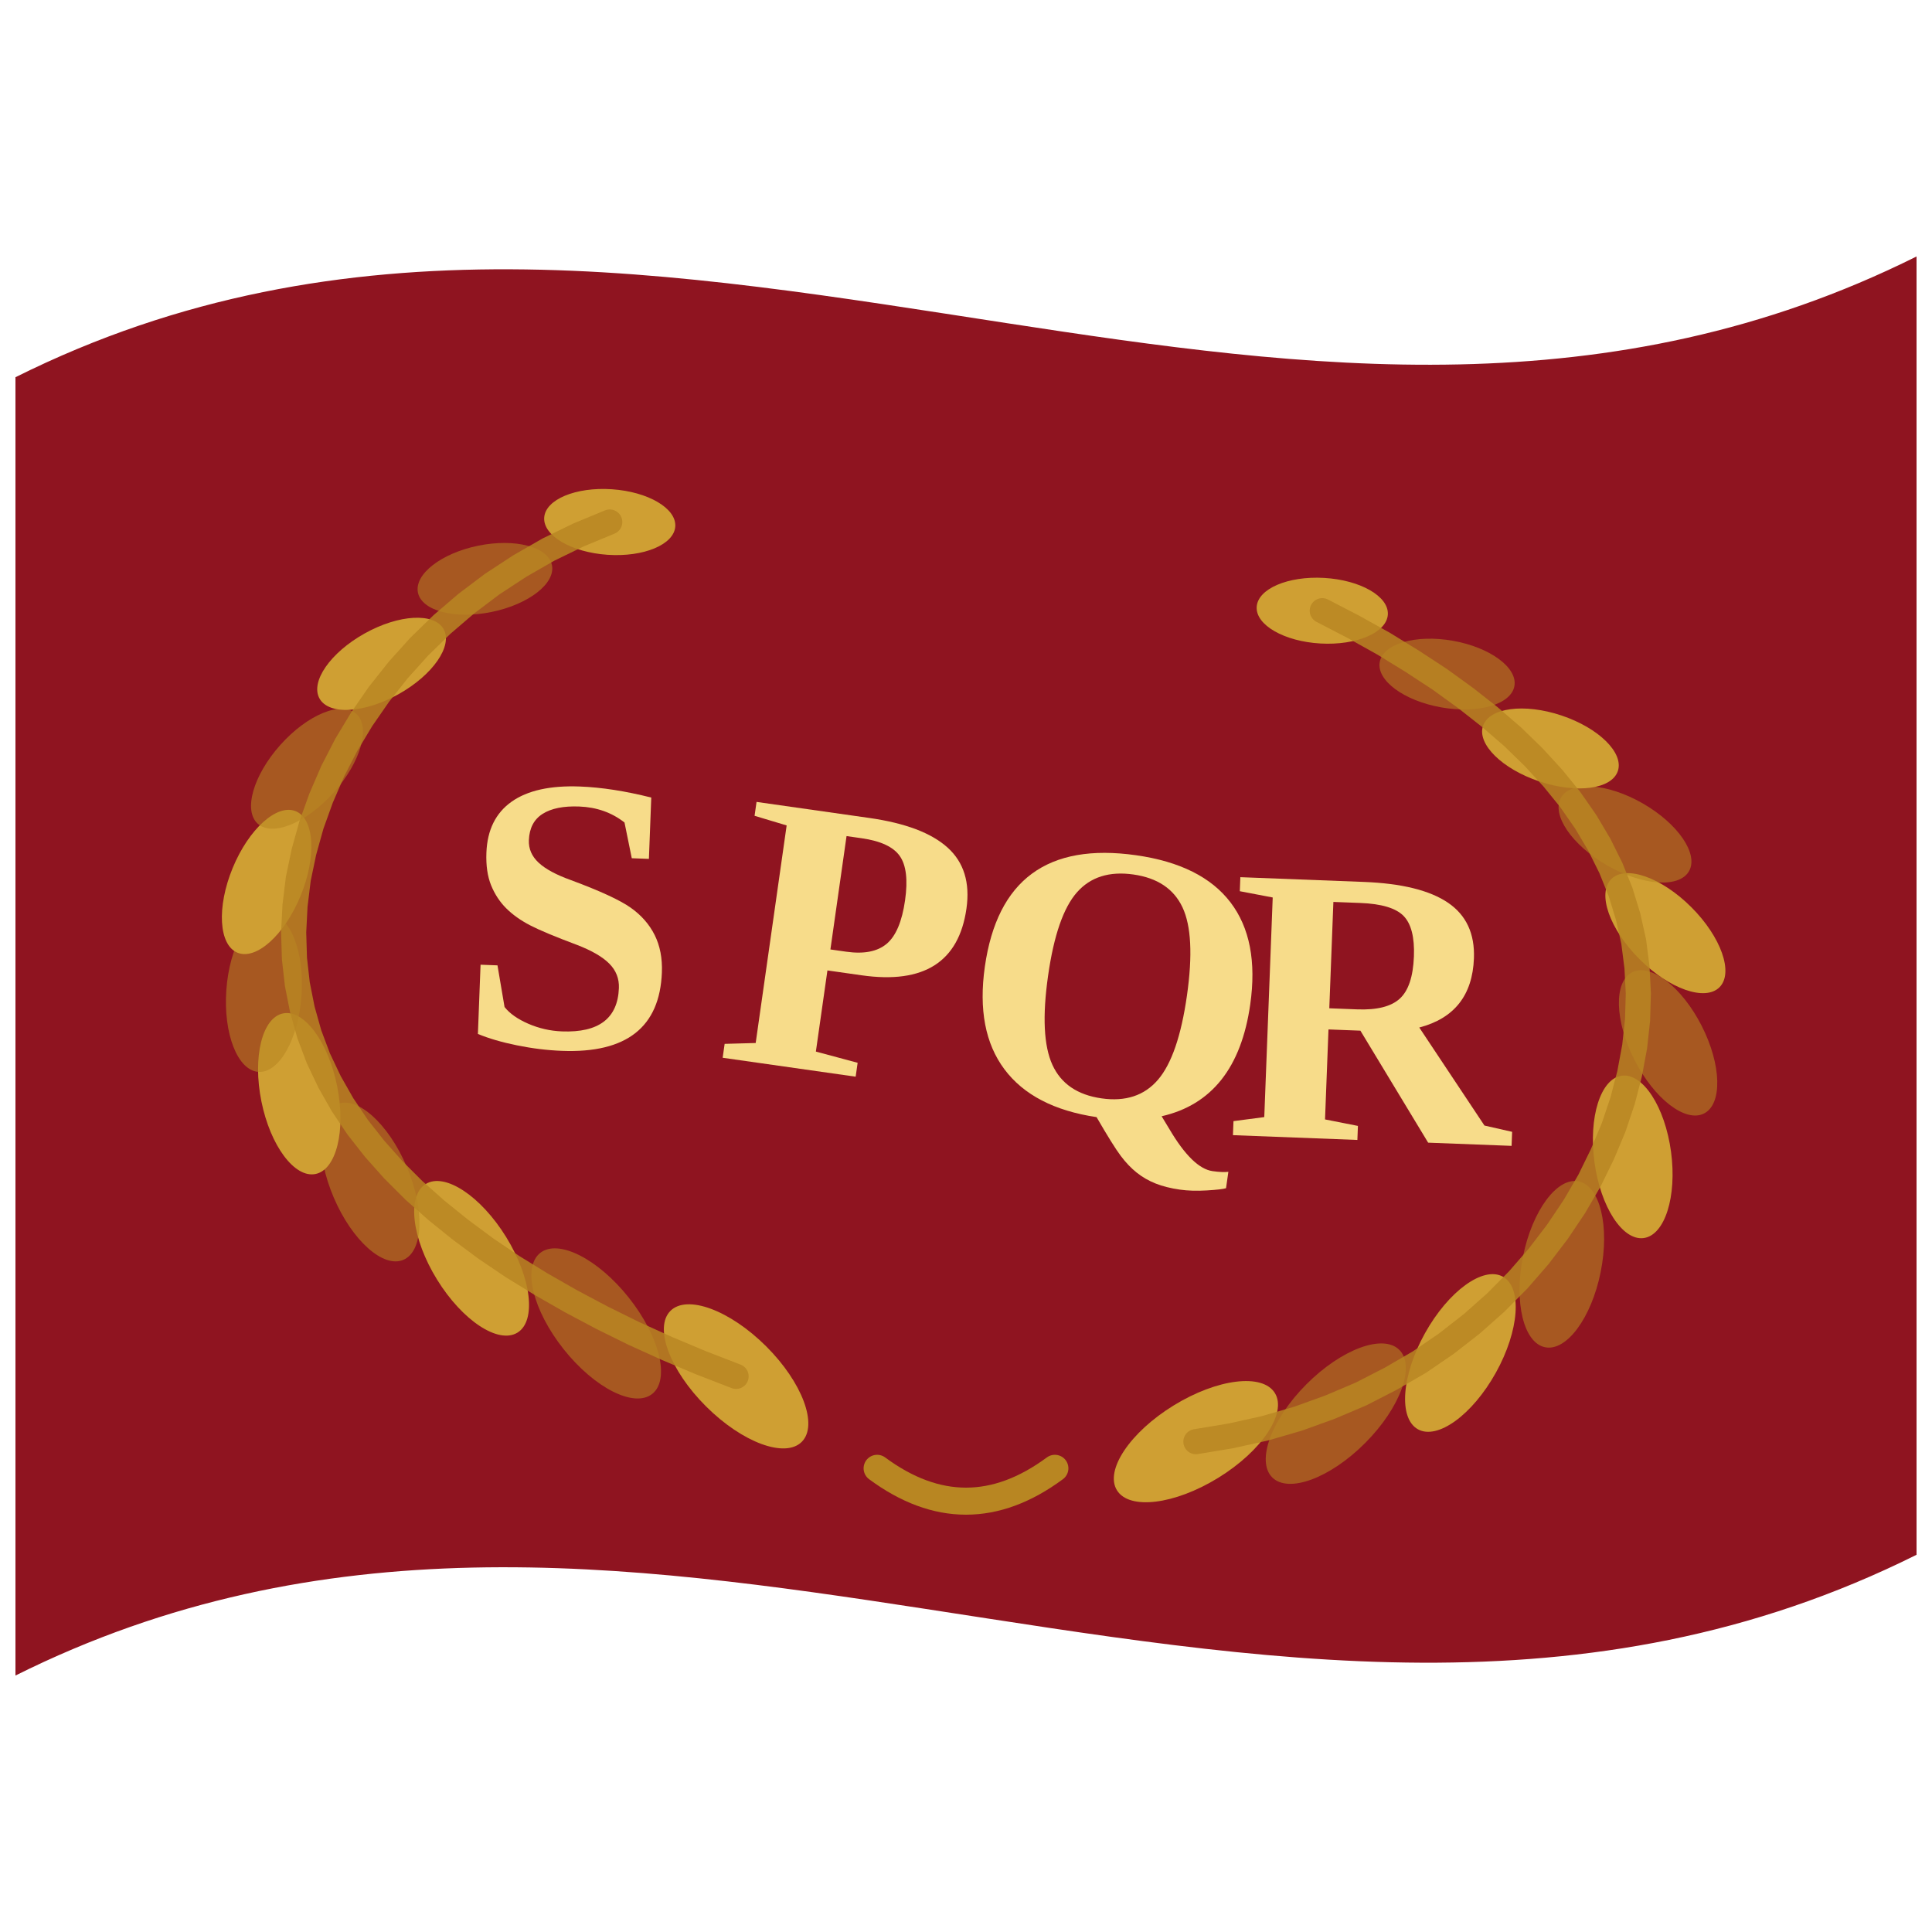
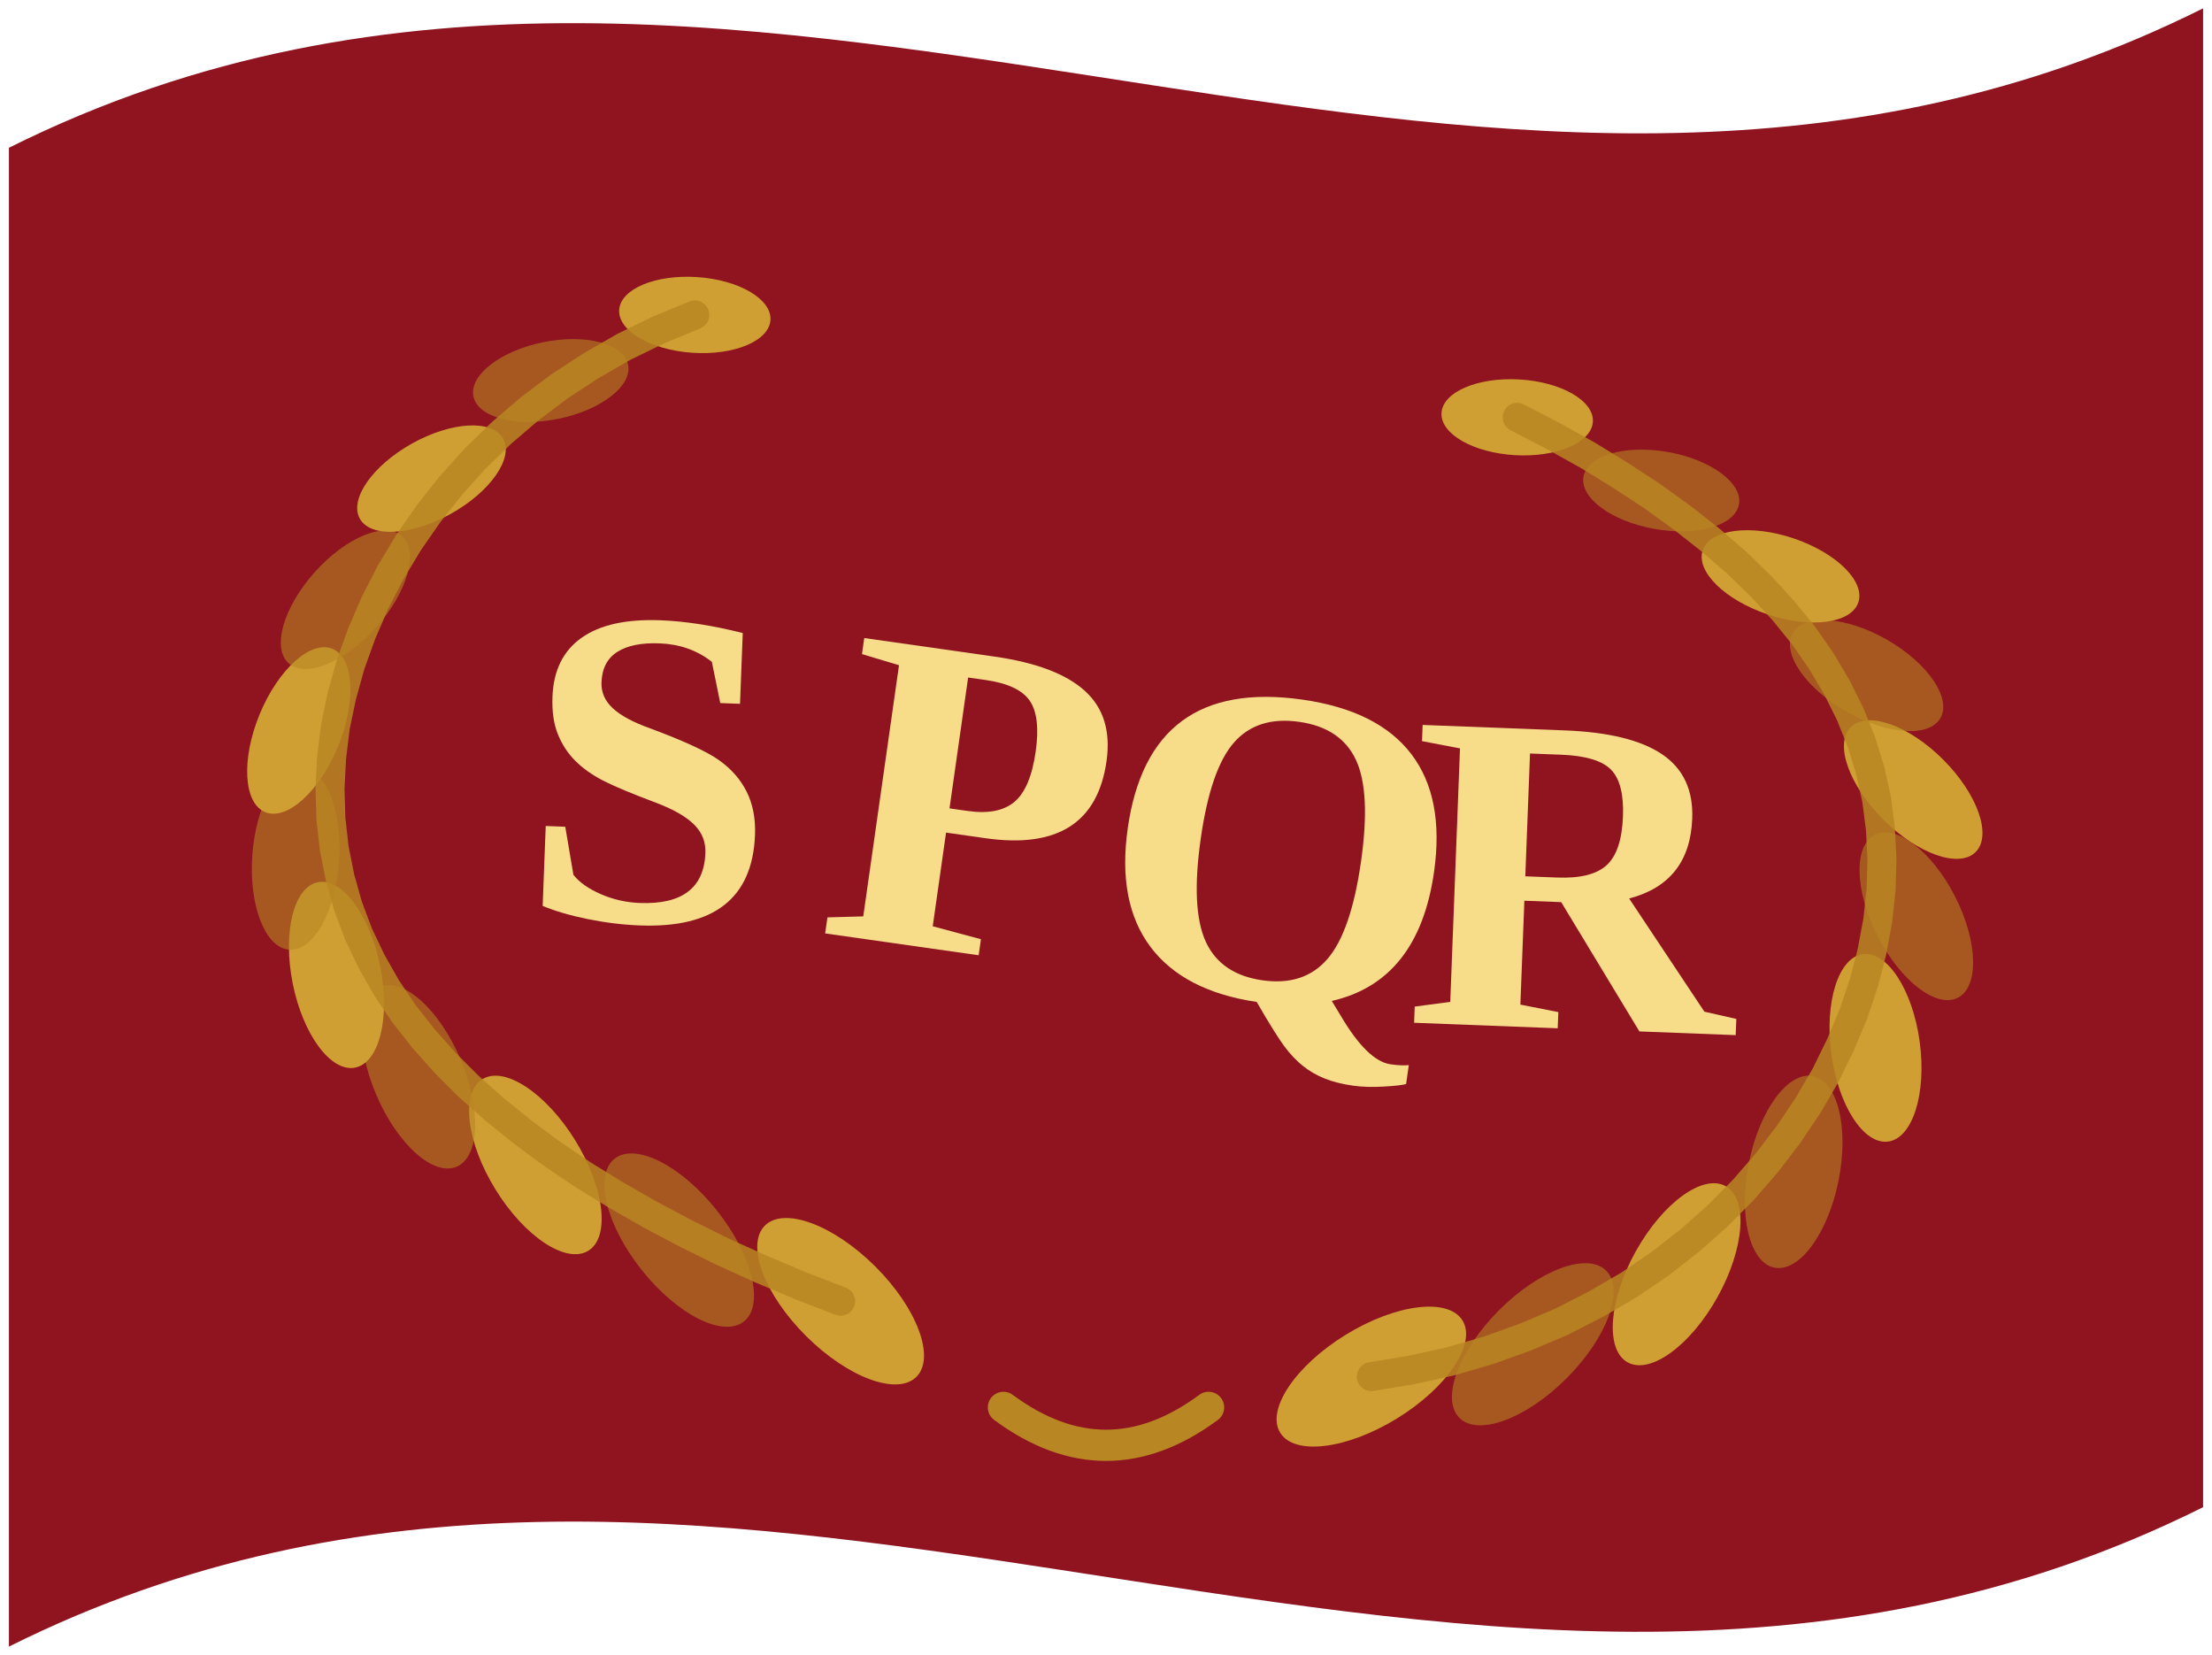
- <svg xmlns="http://www.w3.org/2000/svg" viewBox="0 0 1000 1000" width="1000" height="1000" role="img" aria-label="Latina">
+ <svg xmlns="http://www.w3.org/2000/svg" viewBox="4 129 992 742" width="992" height="742" role="img" aria-label="Latina">
  <defs>
    <clipPath id="wave">
      <path d="M8,195.25 C178.83,110.03 349.03,140.83 521.26,167.28 C676.47,191.12 833.42,211.85 992,132.75 L992,804.75 C821.17,889.97 650.97,859.17 478.74,832.72 C323.53,808.88 166.58,788.15 8,867.25 Z" />
    </clipPath>
  </defs>
  <path d="M8,195.25 C178.83,110.03 349.03,140.83 521.26,167.28 C676.47,191.12 833.42,211.85 992,132.75 L992,804.75 C821.17,889.97 650.97,859.17 478.74,832.72 C323.53,808.88 166.58,788.15 8,867.25 Z" fill="#8f1420" />
  <g clip-path="url(#wave)">
    <ellipse rx="48.0" ry="22.0" fill="#cf9f33" transform="translate(619.0 746.2) rotate(148.4)" />
    <ellipse rx="46.6" ry="21.5" fill="#b8862299" transform="translate(691.4 731.7) rotate(134.9)" />
    <ellipse rx="45.2" ry="21.0" fill="#cf9f33" transform="translate(755.9 700.3) rotate(119.1)" />
    <ellipse rx="43.8" ry="20.5" fill="#b8862299" transform="translate(808.4 654.4) rotate(101.4)" />
    <ellipse rx="42.4" ry="20.0" fill="#cf9f33" transform="translate(845.1 598.8) rotate(82.3)" />
    <ellipse rx="41.0" ry="19.5" fill="#b8862299" transform="translate(863.4 539.8) rotate(63.0)" />
    <ellipse rx="39.6" ry="19.0" fill="#cf9f33" transform="translate(862.0 483.0) rotate(45.0)" />
    <ellipse rx="38.2" ry="18.5" fill="#b8862299" transform="translate(841.1 431.9) rotate(29.9)" />
    <ellipse rx="36.8" ry="18.0" fill="#cf9f33" transform="translate(802.5 387.4) rotate(18.5)" />
    <ellipse rx="35.4" ry="17.5" fill="#b8862299" transform="translate(749.0 348.9) rotate(10.1)" />
    <ellipse rx="34.0" ry="17.0" fill="#cf9f33" transform="translate(684.4 316.1) rotate(3.3)" />
    <ellipse rx="48.0" ry="22.0" fill="#cf9f33" transform="translate(381.0 712.4) rotate(-135.1)" />
    <ellipse rx="46.6" ry="21.5" fill="#b8862299" transform="translate(308.6 685.0) rotate(-128.5)" />
    <ellipse rx="45.2" ry="21.0" fill="#cf9f33" transform="translate(244.1 651.3) rotate(-121.7)" />
    <ellipse rx="43.8" ry="20.5" fill="#b8862299" transform="translate(191.6 611.8) rotate(-113.1)" />
    <ellipse rx="42.4" ry="20.0" fill="#cf9f33" transform="translate(154.9 566.1) rotate(-101.4)" />
    <ellipse rx="41.0" ry="19.5" fill="#b8862299" transform="translate(136.6 513.9) rotate(-86.0)" />
    <ellipse rx="39.6" ry="19.0" fill="#cf9f33" transform="translate(138.0 456.5) rotate(-67.6)" />
    <ellipse rx="38.2" ry="18.5" fill="#b8862299" transform="translate(158.9 397.9) rotate(-48.2)" />
    <ellipse rx="36.8" ry="18.0" fill="#cf9f33" transform="translate(197.5 343.6) rotate(-29.2)" />
    <ellipse rx="35.4" ry="17.5" fill="#b8862299" transform="translate(251.0 299.6) rotate(-11.6)" />
    <ellipse rx="34.0" ry="17.0" fill="#cf9f33" transform="translate(315.6 270.2) rotate(3.9)" />
    <path d="M619.0,746.2 L637.1,743.2 L654.7,739.3 L671.9,734.3 L688.5,728.3 L704.5,721.5 L719.9,713.6 L734.7,705.0 L748.6,695.5 L761.8,685.2 L774.2,674.2 L785.8,662.5 L796.4,650.3 L806.1,637.6 L814.9,624.5 L822.7,611.1 L829.4,597.4 L835.2,583.6 L839.9,569.6 L843.5,555.7 L846.1,541.7 L847.6,527.9 L848.0,514.2 L847.3,500.7 L845.6,487.4 L842.7,474.4 L838.8,461.7 L833.8,449.3 L827.8,437.2 L820.8,425.4 L812.8,413.9 L803.8,402.8 L793.8,391.9 L783.0,381.4 L771.2,371.2 L758.6,361.3 L745.2,351.6 L731.0,342.3 L716.2,333.2 L700.6,324.5 L684.4,316.1" fill="none" stroke="#b88622" stroke-width="13" stroke-linecap="round" opacity="0.85" />
    <path d="M381.0,712.4 L362.9,705.4 L345.3,698.0 L328.1,690.2 L311.5,682.0 L295.5,673.5 L280.1,664.7 L265.3,655.6 L251.4,646.2 L238.2,636.4 L225.8,626.4 L214.2,616.1 L203.6,605.5 L193.9,594.6 L185.1,583.4 L177.3,571.8 L170.6,560.0 L164.8,547.8 L160.1,535.3 L156.5,522.5 L153.9,509.4 L152.4,496.1 L152.0,482.5 L152.7,468.8 L154.4,454.9 L157.3,441.0 L161.2,427.0 L166.2,413.1 L172.2,399.2 L179.2,385.6 L187.2,372.3 L196.2,359.3 L206.2,346.7 L217.0,334.7 L228.8,323.2 L241.4,312.4 L254.8,302.3 L269.0,293.0 L283.8,284.5 L299.4,276.9 L315.6,270.2" fill="none" stroke="#b88622" stroke-width="13" stroke-linecap="round" opacity="0.85" />
    <path d="M454,760 Q500,794 546,760" fill="none" stroke="#b88622" stroke-width="14" stroke-linecap="round" />
    <text x="0" y="0" text-anchor="middle" font-family="Georgia, 'Times New Roman', 'Liberation Serif', serif" font-size="204" font-weight="bold" fill="#f7dc8a" transform="translate(293.0 542.0) rotate(2.2)">S</text>
    <text x="0" y="0" text-anchor="middle" font-family="Georgia, 'Times New Roman', 'Liberation Serif', serif" font-size="204" font-weight="bold" fill="#f7dc8a" transform="translate(431.0 555.6) rotate(8.1)">P</text>
    <text x="0" y="0" text-anchor="middle" font-family="Georgia, 'Times New Roman', 'Liberation Serif', serif" font-size="204" font-weight="bold" fill="#f7dc8a" transform="translate(569.0 576.4) rotate(8.1)">Q</text>
    <text x="0" y="0" text-anchor="middle" font-family="Georgia, 'Times New Roman', 'Liberation Serif', serif" font-size="204" font-weight="bold" fill="#f7dc8a" transform="translate(707.0 590.2) rotate(2.2)">R</text>
  </g>
</svg>
